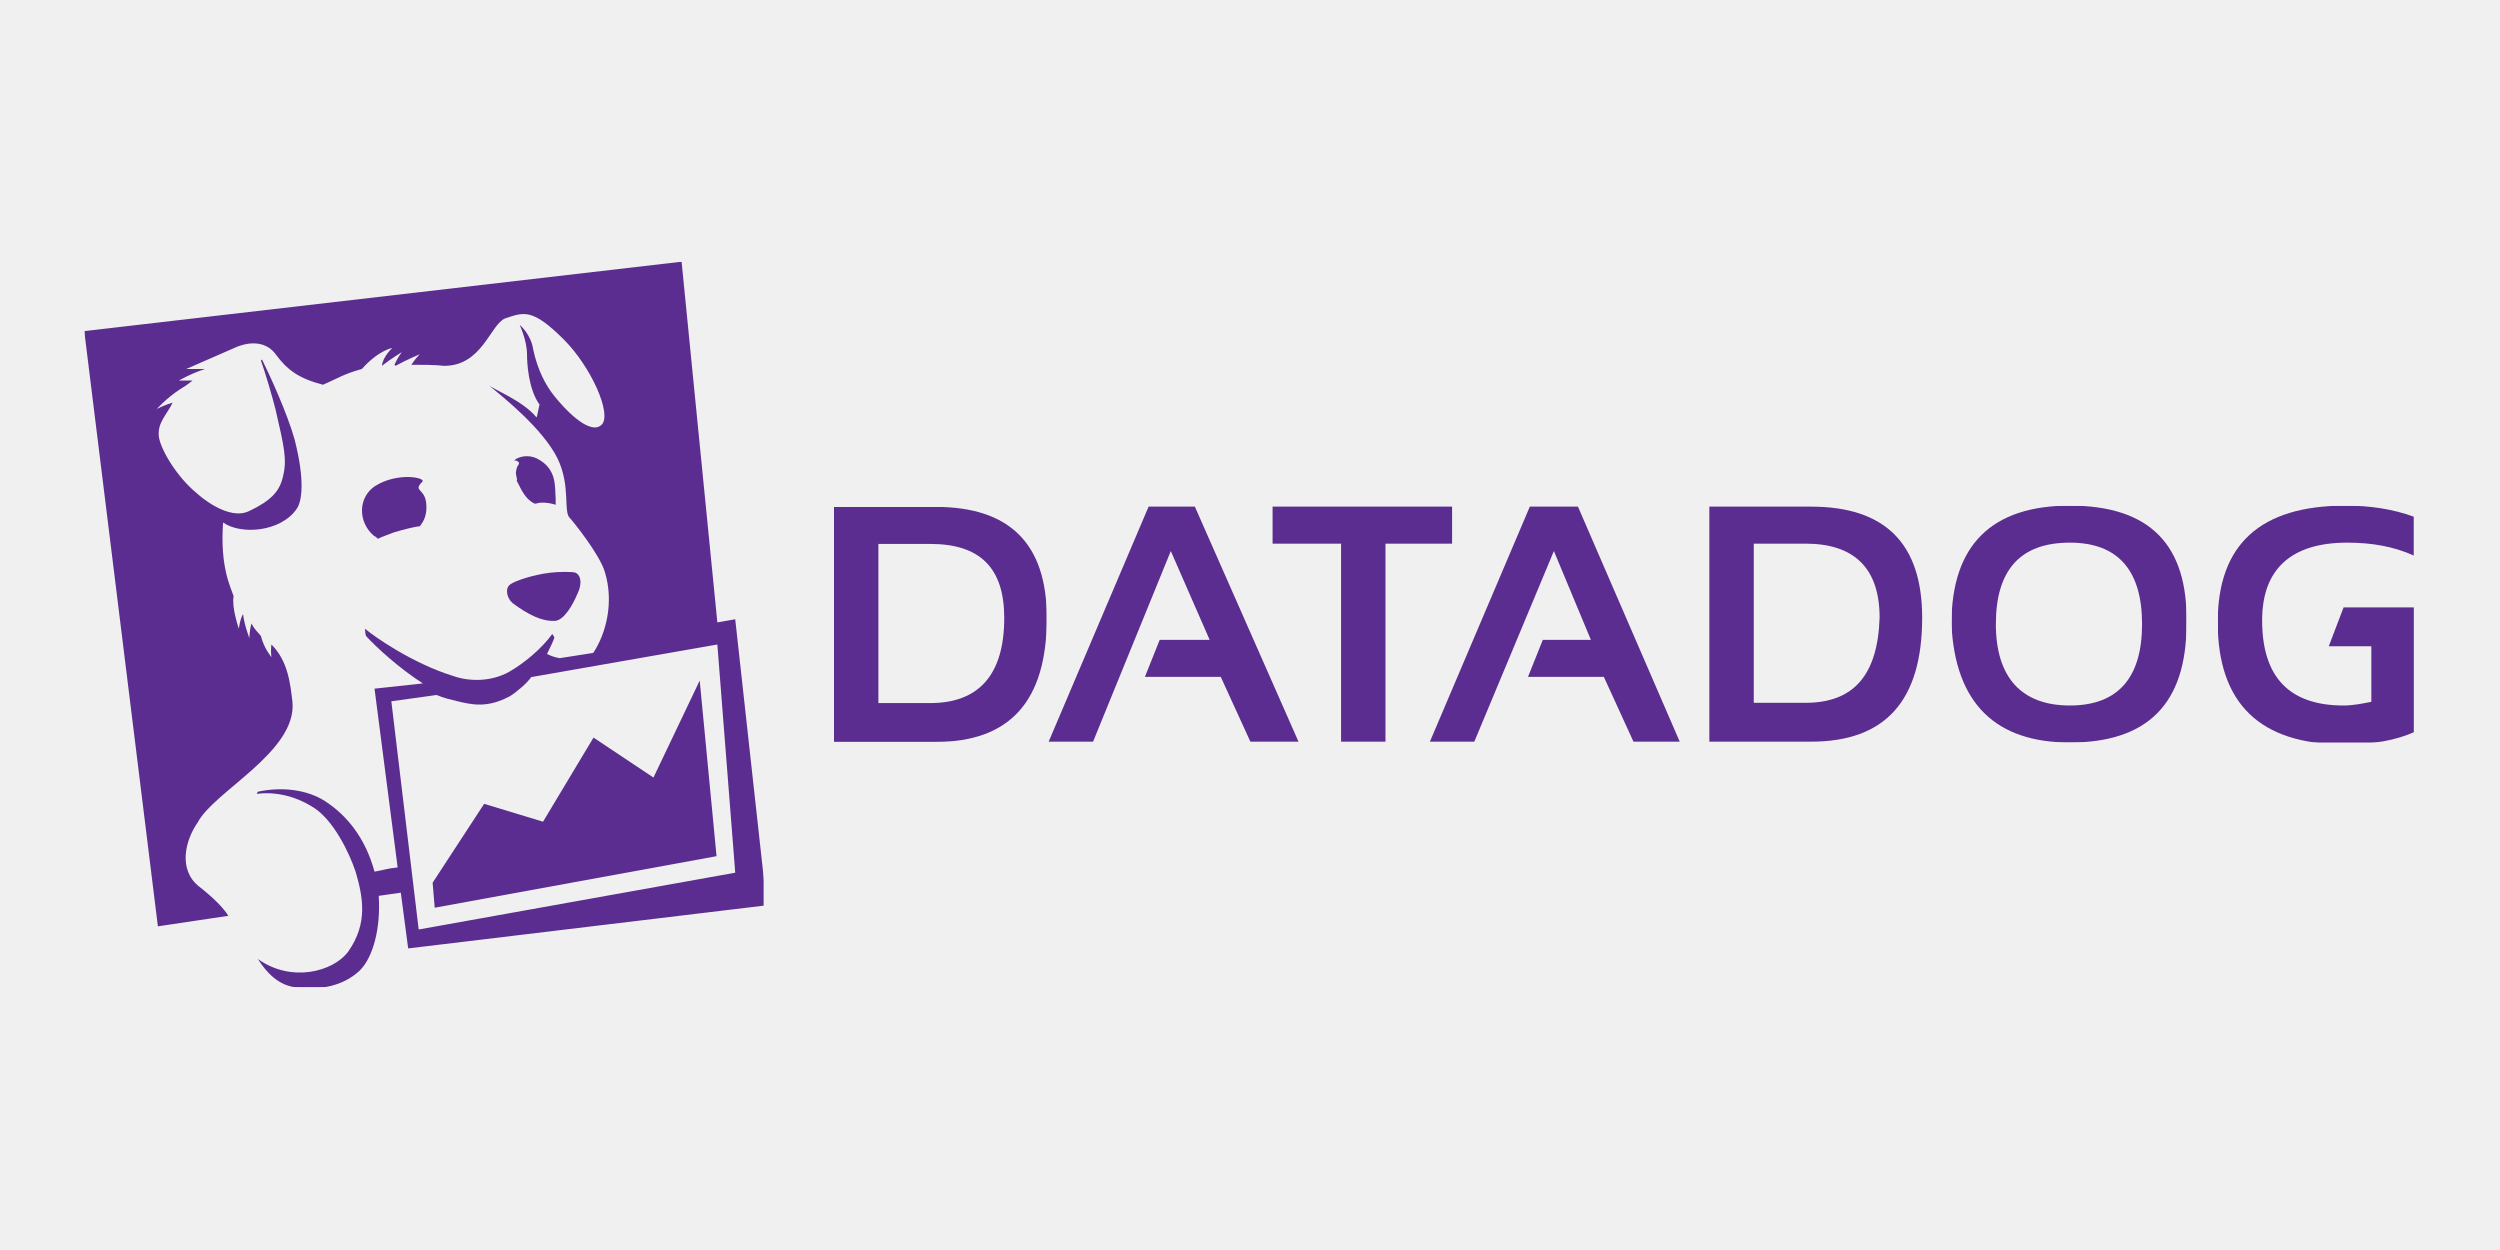
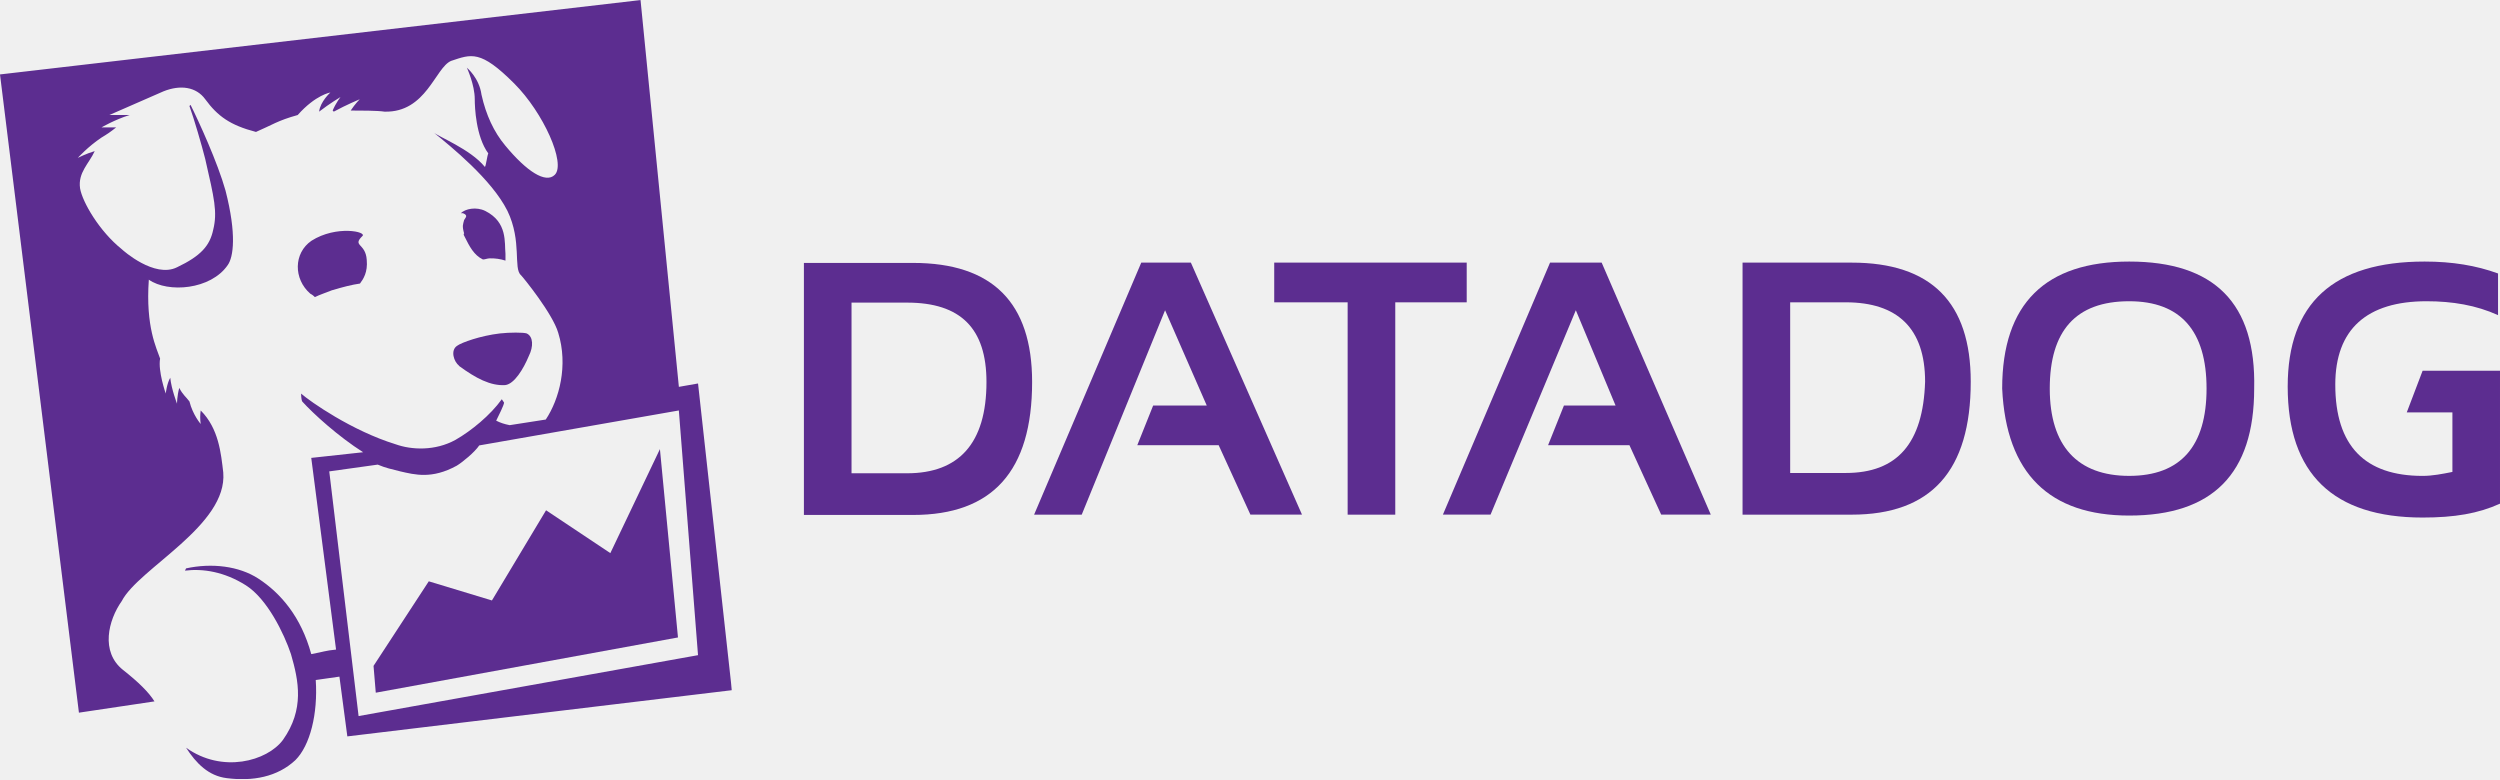
- <svg xmlns="http://www.w3.org/2000/svg" width="120" height="60">
-   <defs>
-     <mask id="A" height="12.7" width="11.5" y=".1" x="0" maskUnits="userSpaceOnUse">
-       <g filter="url(#E)">
-         <path d="M11.5 12.8V.1H0v12.7z" fill="#fff" />
-       </g>
-     </mask>
-     <mask id="B" height="12.9" width="10.6" y=".2" x=".1" maskUnits="userSpaceOnUse">
-       <g filter="url(#F)">
-         <path d="M10.7.2H.1V13h10.6z" fill="#fff" />
-       </g>
-     </mask>
-     <mask id="C" height="12.9" width="12.7" y=".2" x="0" maskUnits="userSpaceOnUse">
-       <g filter="url(#G)">
-         <path d="M12.8.2H0V13h12.8z" fill="#fff" />
-       </g>
-     </mask>
-     <mask id="D" height="69" width="64.6" y="0" x=".1" maskUnits="userSpaceOnUse">
-       <g filter="url(#H)">
-         <path d="M.1 69h64.7V0H.1z" fill="#fff" />
-       </g>
-     </mask>
-     <filter height="12.7" width="11.5" y=".1" x="0" filterUnits="userSpaceOnUse" id="E">
-       <feColorMatrix values="1 0 0 0 0 0 1 0 0 0 0 0 1 0 0 0 0 0 1 0" />
-     </filter>
-     <filter height="12.9" width="10.6" y=".2" x=".1" filterUnits="userSpaceOnUse" id="F">
-       <feColorMatrix values="1 0 0 0 0 0 1 0 0 0 0 0 1 0 0 0 0 0 1 0" />
-     </filter>
-     <filter height="12.9" width="12.7" y=".2" x="0" filterUnits="userSpaceOnUse" id="G">
-       <feColorMatrix values="1 0 0 0 0 0 1 0 0 0 0 0 1 0 0 0 0 0 1 0" />
-     </filter>
-     <filter height="69" width="64.6" y="0" x=".1" filterUnits="userSpaceOnUse" id="H">
-       <feColorMatrix values="1 0 0 0 0 0 1 0 0 0 0 0 1 0 0 0 0 0 1 0" />
-     </filter>
-   </defs>
+ <svg xmlns="http://www.w3.org/2000/svg" version="1.1" id="Layer_1" x="0px" y="0px" width="111.91px" height="34.876px" viewBox="4.045 12.562 111.91 34.876" enable-background="new 4.045 12.562 111.91 34.876" xml:space="preserve">
  <g transform="translate(-.308)">
-     <g fill="#5c2d90">
-       <path mask="url(#D)" d="M60.3 36.4L62 58.1l-30.1 5.4-2.6-21.7 4.3-.6c.7.3 1.2.4 2 .6 1.3.3 2.8.7 5-.5.5-.3 1.6-1.2 2-1.8zM13.8 62.2c-.5-.8-1.4-1.7-2.8-2.8-2-1.6-1.3-4.4-.1-6.1 1.5-2.9 9.4-6.7 9-11.4-.2-1.7-.4-3.9-2-5.5a4.15 4.15 0 0 0 0 1.2s-.7-.8-1-2c-.3-.4-.6-.6-.9-1.2-.2.7-.2 1.4-.2 1.4s-.5-1.3-.6-2.3c-.3.5-.4 1.4-.4 1.4s-.7-2-.5-3.1c-.3-.9-1.3-2.8-1-7 1.7 1.2 5.5.9 7-1.3.5-.7.8-2.7-.2-6.6-.7-2.5-2.4-6.2-3.1-7.6l-.1.1c.4 1.1 1.1 3.5 1.4 4.7.8 3.5 1.1 4.7.7 6.3-.3 1.4-1.1 2.3-3.2 3.3-2 1-4.8-1.5-4.9-1.6-2-1.6-3.5-4.2-3.7-5.4-.2-1.4.8-2.2 1.3-3.3-.7.2-1.5.6-1.5.6s.9-1 2.1-1.8c.5-.3.8-.5 1.3-.9H9.1s1.2-.7 2.5-1.1H9.8l4.8-2.1c1.5-.6 2.9-.4 3.7.7 1.1 1.5 2.2 2.3 4.5 2.9 1.4-.6 1.9-1 3.7-1.5 1.6-1.8 2.9-2 2.9-2s-.9.8-1 1.7c.9-.7 1.9-1.3 1.9-1.3s-.4.5-.7 1.2l.1.1c1.1-.6 2.3-1.1 2.3-1.1s-.4.4-.8 1c.8 0 2.4 0 3 .1 3.7.1 4.5-3.9 5.9-4.5 1.8-.6 2.6-1 5.6 2 2.6 2.6 4.6 7.1 3.6 8.1-.8.8-2.5-.3-4.4-2.6-1-1.2-1.7-2.7-2.1-4.5-.2-1.5-1.3-2.4-1.3-2.4s.7 1.5.7 2.8c0 .7.1 3.3 1.2 4.8-.1.2-.2 1.1-.3 1.2-1.3-1.6-4.2-2.7-4.6-3.1 1.6 1.3 5.2 4.2 6.6 7 1.3 2.7.5 5.1 1.2 5.7.2.2 2.8 3.4 3.3 5.1.9 2.9.1 5.9-1.1 7.7l-3.2.5c-.5-.1-.8-.2-1.2-.4.2-.4.7-1.4.7-1.6l-.2-.3c-1 1.4-2.7 2.8-4.1 3.6-1.8 1-3.9.9-5.3.4-3.9-1.2-7.6-3.8-8.4-4.5 0 0 0 .5.1.7 1 1.1 3.2 3.1 5.4 4.5l-4.6.5 2.2 17c-1 .1-1.1.2-2.2.4-.9-3.3-2.7-5.4-4.7-6.7-1.7-1.1-4.1-1.4-6.4-.9l-.1.2c1.6-.2 3.5.1 5.4 1.3s3.4 4.3 4 6.1c.7 2.4 1.2 4.9-.7 7.6-1.4 1.9-5.4 3-8.6.7.9 1.4 2 2.5 3.6 2.7 2.3.3 4.5-.1 6.1-1.6 1.3-1.3 2-4.1 1.8-7.1l2.1-.3.7 5.3L65 61.2 62 34l-1.7.3L56.9 0 .1 6.6l7 56.6z" transform="matrix(.504781 0 0 .504781 4.302425 12.56182)" />
-       <path d="M24.9 28.942c.757.555 1.413.9 2.07.858.404-.05.808-.707 1.06-1.312.202-.404.202-.858-.1-1-.15-.05-.757-.05-1.2 0-.858.1-1.716.404-1.918.555-.303.202-.15.707.1.9m.2-5.916v.05l.05.1c.202.404.404.808.808 1 .1 0 .202-.05.303-.05a2.09 2.09 0 0 1 .707.101v-.303c-.05-.505.1-1.413-.9-1.918-.404-.202-.9-.1-1.1.1h.1c.252.1.1.202.05.303-.05.202-.1.252 0 .606" />
-       <path d="M20.568 23.137c.252-.202-1.16-.505-2.272.202-.808.555-.808 1.716-.05 2.372.1.05.15.1.202.15.202-.1.505-.202.757-.303.505-.15.9-.252 1.262-.303.15-.202.353-.505.303-1.06-.05-.757-.656-.606-.202-1.06m11.106 14.187l-2.877-1.918-2.423 4.038-2.827-.858-2.473 3.786.1 1.2 13.528-2.473-.808-8.43z" />
+     <g>
+       <defs>
+         <filter id="Adobe_OpacityMaskFilter" filterUnits="userSpaceOnUse" x="4.353" y="12.562" width="32.76" height="34.876">
+           <feColorMatrix type="matrix" values="1 0 0 0 0  0 1 0 0 0  0 0 1 0 0  0 0 0 1 0" />
+         </filter>
+       </defs>
+       <mask maskUnits="userSpaceOnUse" x="4.353" y="12.562" width="32.76" height="34.876" id="D">
+         <g filter="url(#Adobe_OpacityMaskFilter)">
+           <path fill="#FFFFFF" d="M0.408,69h64.7V0h-64.7V69z" />
+         </g>
+       </mask>
+       <path mask="url(#D)" fill="#5C2D90" d="M34.741,30.936l0.858,10.954l-15.194,2.726l-1.313-10.953l2.17-0.303    c0.354,0.15,0.606,0.201,1.01,0.303c0.656,0.15,1.413,0.354,2.524-0.253c0.252-0.151,0.808-0.605,1.009-0.909L34.741,30.936z     M11.268,43.959c-0.252-0.404-0.707-0.857-1.414-1.413c-1.009-0.808-0.656-2.222-0.05-3.079c0.757-1.464,4.745-3.383,4.543-5.755    c-0.101-0.858-0.202-1.968-1.01-2.776c-0.029,0.201-0.029,0.405,0,0.605c0,0-0.353-0.403-0.504-1.009    c-0.151-0.202-0.303-0.303-0.455-0.606c-0.101,0.354-0.101,0.707-0.101,0.707s-0.252-0.656-0.303-1.161    c-0.151,0.252-0.202,0.707-0.202,0.707s-0.354-1.01-0.252-1.565c-0.151-0.454-0.656-1.413-0.505-3.533    c0.858,0.605,2.776,0.454,3.534-0.656c0.252-0.354,0.404-1.363-0.101-3.332c-0.354-1.262-1.211-3.13-1.565-3.836l-0.05,0.05    c0.202,0.556,0.555,1.767,0.707,2.373c0.404,1.767,0.555,2.373,0.354,3.18c-0.152,0.707-0.556,1.161-1.616,1.666    c-1.009,0.504-2.423-0.757-2.473-0.808c-1.01-0.808-1.767-2.12-1.868-2.726c-0.101-0.707,0.404-1.11,0.656-1.666    c-0.354,0.101-0.757,0.303-0.757,0.303s0.455-0.505,1.06-0.909c0.252-0.151,0.404-0.252,0.656-0.455H8.896    c0,0,0.606-0.353,1.262-0.555H9.249l2.423-1.06c0.757-0.303,1.464-0.202,1.868,0.354c0.555,0.757,1.11,1.161,2.271,1.464    c0.707-0.303,0.959-0.505,1.868-0.757c0.808-0.909,1.464-1.009,1.464-1.009s-0.454,0.404-0.505,0.858    c0.455-0.353,0.959-0.656,0.959-0.656s-0.202,0.252-0.353,0.606l0.05,0.05c0.555-0.303,1.161-0.555,1.161-0.555    s-0.202,0.202-0.404,0.505c0.404,0,1.211,0,1.514,0.05c1.868,0.05,2.271-1.969,2.979-2.271c0.908-0.303,1.313-0.505,2.827,1.01    c1.313,1.312,2.322,3.584,1.817,4.088c-0.404,0.404-1.262-0.151-2.221-1.313c-0.505-0.605-0.858-1.363-1.06-2.271    c-0.101-0.757-0.656-1.211-0.656-1.211s0.354,0.757,0.354,1.414c0,0.354,0.05,1.666,0.605,2.423    c-0.05,0.101-0.101,0.555-0.151,0.606c-0.656-0.808-2.12-1.363-2.322-1.565c0.808,0.656,2.625,2.12,3.332,3.533    c0.656,1.363,0.252,2.575,0.605,2.877c0.101,0.101,1.414,1.716,1.666,2.575c0.454,1.464,0.05,2.978-0.556,3.887l-1.615,0.252    c-0.252-0.051-0.404-0.101-0.605-0.201c0.101-0.202,0.353-0.707,0.353-0.809l-0.101-0.151c-0.505,0.707-1.363,1.414-2.07,1.817    c-0.909,0.505-1.969,0.455-2.675,0.202c-1.969-0.605-3.836-1.918-4.24-2.271c0,0,0,0.252,0.051,0.354    c0.504,0.556,1.615,1.564,2.726,2.271l-2.322,0.253l1.11,8.58c-0.505,0.051-0.555,0.102-1.11,0.203    c-0.455-1.666-1.363-2.727-2.373-3.383c-0.858-0.555-2.07-0.707-3.23-0.454l-0.051,0.101c0.808-0.101,1.767,0.051,2.726,0.656    c0.959,0.605,1.716,2.171,2.019,3.08c0.353,1.211,0.605,2.473-0.354,3.836c-0.707,0.959-2.726,1.514-4.341,0.354    c0.454,0.706,1.009,1.262,1.817,1.362c1.161,0.151,2.271-0.05,3.079-0.808c0.656-0.656,1.01-2.069,0.909-3.584l1.06-0.151    l0.354,2.675l17.213-2.068l-1.514-13.73l-0.858,0.151l-1.716-17.314L4.353,15.894l3.533,28.57L11.268,43.959z" />
+       <path fill="#5C2D90" d="M24.9,28.942c0.757,0.555,1.413,0.9,2.07,0.858c0.404-0.05,0.808-0.707,1.06-1.312    c0.202-0.404,0.202-0.858-0.1-1c-0.15-0.05-0.757-0.05-1.2,0c-0.858,0.1-1.716,0.404-1.918,0.555c-0.303,0.202-0.15,0.707,0.1,0.9     M25.112,23.027v0.05l0.05,0.1c0.202,0.404,0.404,0.808,0.808,1c0.1,0,0.202-0.05,0.303-0.05c0.24-0.007,0.479,0.027,0.707,0.101    v-0.303c-0.05-0.505,0.1-1.413-0.9-1.918c-0.404-0.202-0.9-0.1-1.1,0.1h0.1c0.252,0.1,0.1,0.202,0.05,0.303    c-0.05,0.202-0.1,0.252,0,0.606" />
+       <path fill="#5C2D90" d="M20.568,23.137c0.252-0.202-1.16-0.505-2.272,0.202c-0.808,0.555-0.808,1.716-0.05,2.372    c0.1,0.05,0.15,0.1,0.202,0.15c0.202-0.1,0.505-0.202,0.757-0.303c0.505-0.15,0.9-0.252,1.262-0.303    c0.15-0.202,0.353-0.505,0.303-1.06c-0.05-0.757-0.656-0.606-0.202-1.06 M31.674,37.322l-2.877-1.918l-2.423,4.037l-2.827-0.857    l-2.473,3.786l0.1,1.2l13.528-2.473l-0.808-8.431L31.674,37.322z" />
    </g>
-     <g transform="matrix(.88832 0 0 .88832 40.33898 -17.07752)" fill="#5c2d90">
-       <path mask="url(#C)" d="M6.4 11c-2.6 0-4-1.5-4-4.4s1.3-4.4 4-4.4c2.6 0 3.9 1.5 3.9 4.4S9 11 6.4 11M6.4.2C2.2.2 0 2.3 0 6.6.2 10.9 2.4 13 6.4 13c4.2 0 6.3-2.1 6.3-6.4.1-4.3-2-6.4-6.3-6.4" transform="translate(60.382 46.346)" />
-       <path mask="url(#B)" d="M7.1 2.2c1.3 0 2.5.2 3.6.7V.8C9.6.4 8.4.2 7 .2 2.4.2.1 2.3.1 6.5c0 4.4 2.3 6.6 6.8 6.6 1.6 0 2.8-.2 3.9-.7V5.7H6.9l-.8 2.1h2.3v3c-.5.1-1 .2-1.5.2C4 11 2.5 9.5 2.5 6.4c0-2.8 1.6-4.2 4.6-4.2" transform="translate(74.67 46.346)" />
-       <path d="M52.5 57.2h-2.8v-8.6h2.8c2.6 0 4 1.3 4 4-.1 3.1-1.4 4.6-4 4.6m.3-10.6h-5.5v12.7h5.5c4 0 6-2.2 6-6.7 0-4-2-6-6-6" />
-       <path mask="url(#A)" d="M5.2 10.7H2.4V2.1h2.8c2.7 0 4 1.3 4 4 0 3.1-1.4 4.6-4 4.6M5.5.1H0v12.7h5.5c4 0 6-2.2 6-6.7 0-4-2-6-6-6" transform="translate(0 46.515)" />
-       <path d="M41.6 55.8l1.6 3.5h2.5l-5.5-12.7h-2.6l-5.4 12.7h2.4L38.9 49l2 4.8h-2.6l-.8 2zm-20.7 0l1.6 3.5h2.6l-5.6-12.7H17l-5.4 12.7H14L18.2 49l2.1 4.8h-2.7l-.8 2zm2.8-7.2h3.7v10.7h2.4V48.6h3.6v-2h-9.7z" />
+     <g transform="matrix(.88832 0 0 .88832 40.33898 -17.07752)">
+       <path fill="#5C2D90" d="M66.783,57.346c-2.601,0-4.002-1.501-4.002-4.4c0-2.9,1.302-4.4,4.002-4.4c2.599,0,3.899,1.5,3.899,4.4    C70.682,55.846,69.382,57.346,66.783,57.346 M66.783,46.546c-4.201,0-6.4,2.1-6.4,6.4c0.2,4.3,2.399,6.4,6.4,6.4    c4.199,0,6.299-2.1,6.299-6.4C73.182,48.646,71.081,46.546,66.783,46.546" />
+       <path fill="#5C2D90" d="M81.77,48.546c1.301,0,2.5,0.2,3.6,0.7v-2.1c-1.1-0.4-2.3-0.6-3.7-0.6c-4.6,0-6.899,2.1-6.899,6.3    c0,4.4,2.3,6.6,6.799,6.6c1.6,0,2.8-0.2,3.899-0.7v-6.699H81.57l-0.799,2.1h2.3v3c-0.501,0.1-1,0.2-1.501,0.2    c-2.9,0-4.401-1.501-4.401-4.6C77.169,49.946,78.77,48.546,81.77,48.546" />
+       <path fill="#5C2D90" d="M52.5,57.2h-2.8v-8.6h2.8c2.6,0,3.999,1.3,3.999,4C56.401,55.701,55.1,57.2,52.5,57.2 M52.799,46.6H47.3    v12.7h5.499c4.002,0,6-2.2,6-6.7C58.799,48.6,56.801,46.6,52.799,46.6" />
+       <path fill="#5C2D90" d="M5.2,57.215H2.4v-8.6h2.8c2.7,0,4,1.299,4,4C9.2,55.715,7.8,57.215,5.2,57.215 M5.5,46.615H0v12.7h5.5    c4,0,6-2.201,6-6.7C11.5,48.615,9.5,46.615,5.5,46.615" />
+       <path fill="#5C2D90" d="M41.599,55.799l1.601,3.5h2.5l-5.5-12.7h-2.6l-5.4,12.7h2.401L38.899,49l2.001,4.8h-2.6l-0.8,2H41.599z     M20.9,55.799l1.6,3.5h2.6L19.5,46.6H17l-5.4,12.7H14L18.2,49l2.1,4.8h-2.7l-0.8,2H20.9z M23.7,48.6h3.7v10.7h2.4V48.6h3.6v-2    H23.7V48.6z" />
    </g>
  </g>
</svg>
